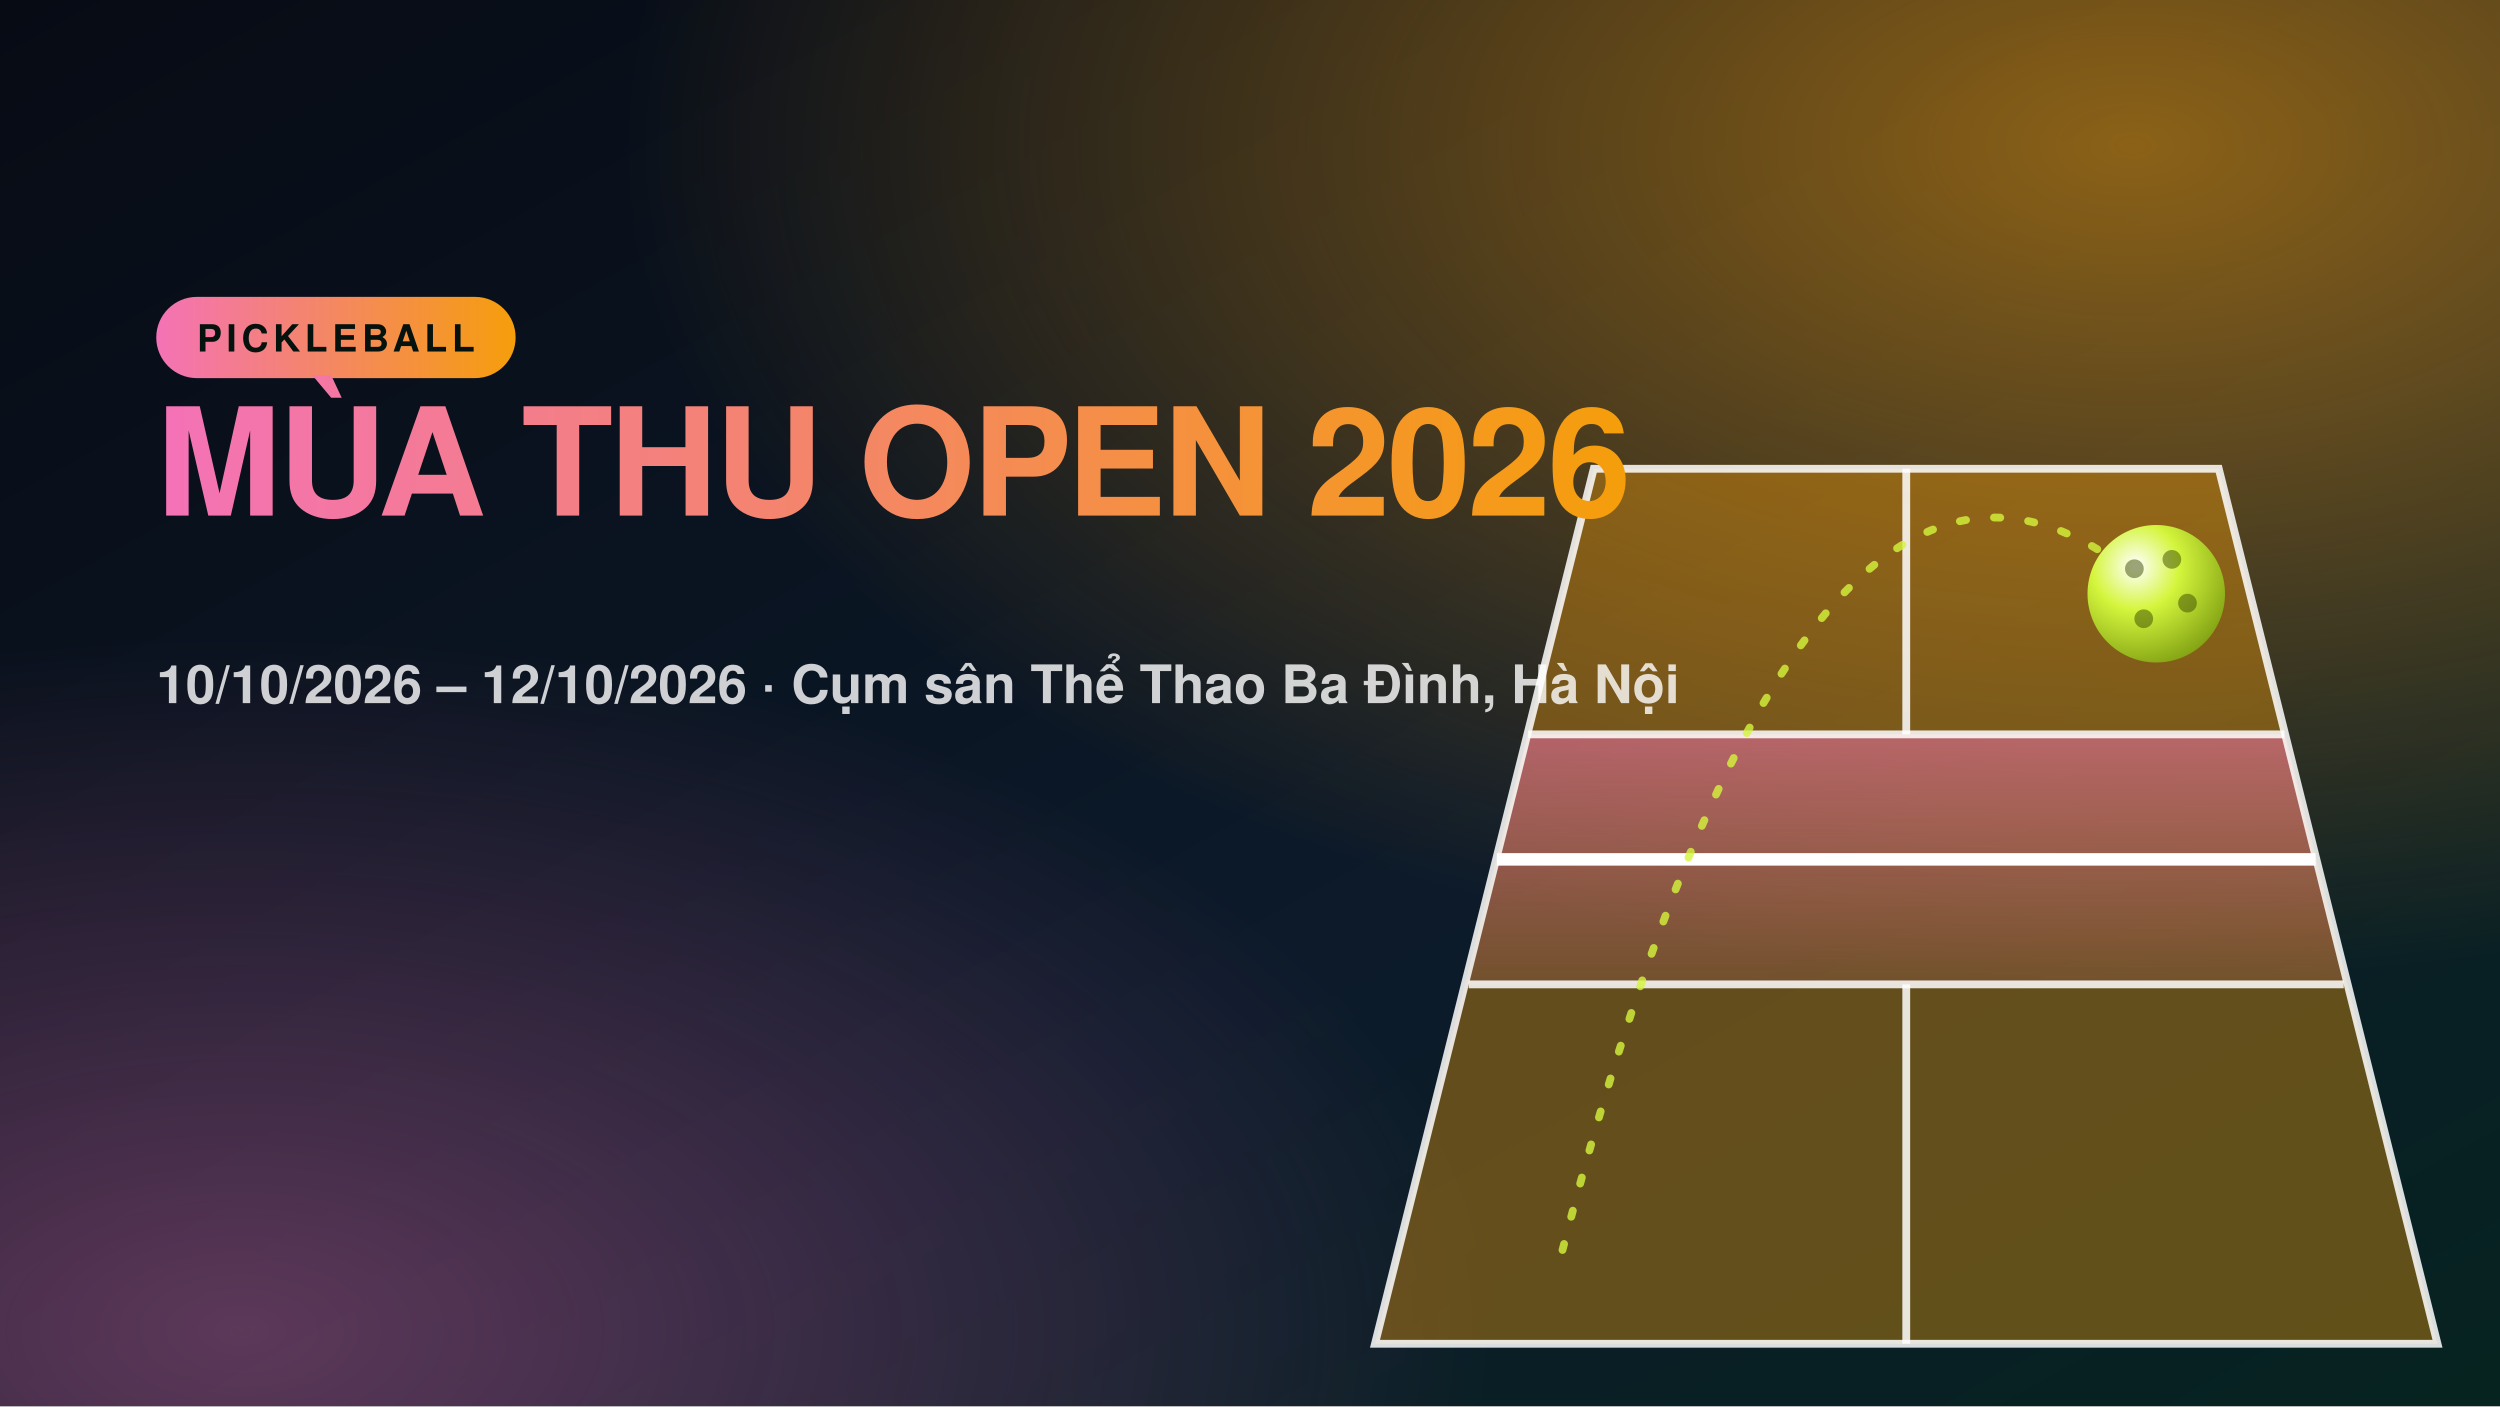
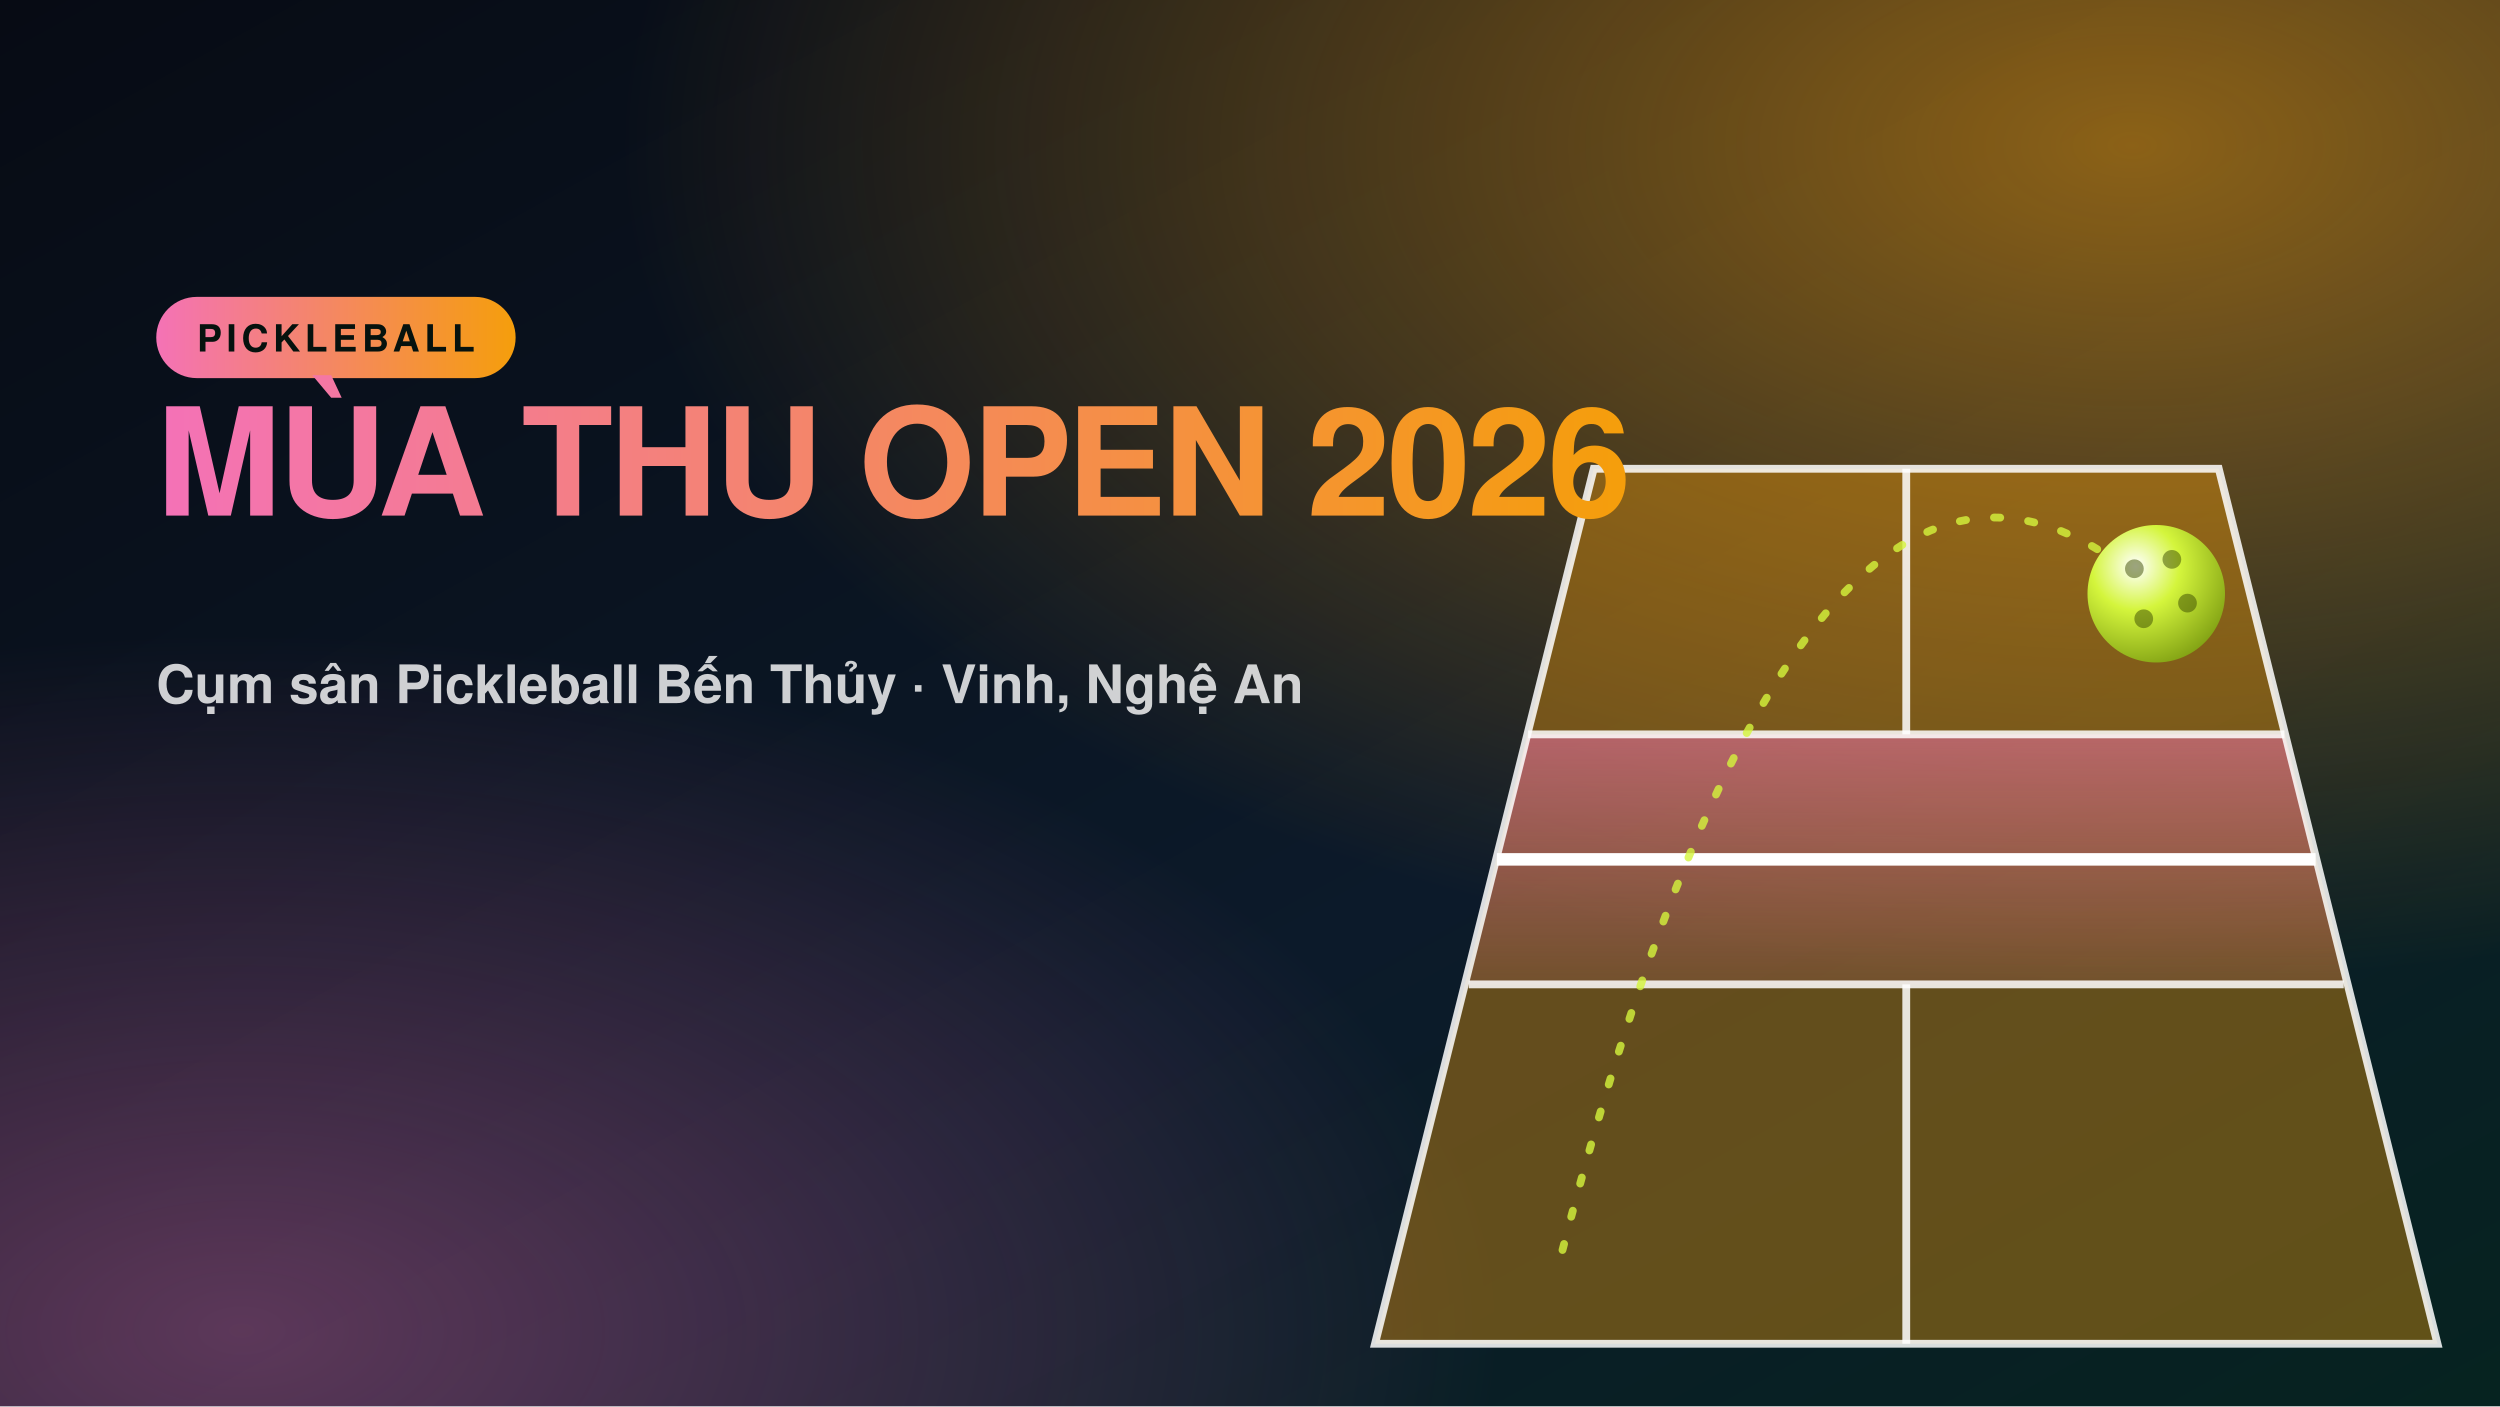
<svg xmlns="http://www.w3.org/2000/svg" width="1600" height="900" viewBox="0 0 1600 900">
  <defs>
    <linearGradient id="bg" x1="0" y1="0" x2="1" y2="1">
      <stop offset="0" stop-color="#070B14" />
      <stop offset=".6" stop-color="#0C1A2A" />
      <stop offset="1" stop-color="#062320" />
    </linearGradient>
    <radialGradient id="glow1" cx=".85" cy=".1" r=".6">
      <stop offset="0" stop-color="#F59E0B" stop-opacity=".55" />
      <stop offset="1" stop-color="#F59E0B" stop-opacity="0" />
    </radialGradient>
    <radialGradient id="glow2" cx=".1" cy=".95" r=".5">
      <stop offset="0" stop-color="#F472B6" stop-opacity=".35" />
      <stop offset="1" stop-color="#F472B6" stop-opacity="0" />
    </radialGradient>
    <linearGradient id="title" x1="0" y1="0" x2="1" y2="0">
      <stop offset="0" stop-color="#F472B6" />
      <stop offset="1" stop-color="#F59E0B" />
    </linearGradient>
    <linearGradient id="kit" x1="0" y1="0" x2="0" y2="1">
      <stop offset="0" stop-color="#F472B6" stop-opacity=".5" />
      <stop offset="1" stop-color="#F472B6" stop-opacity=".1" />
    </linearGradient>
    <radialGradient id="ball" cx=".35" cy=".3" r=".8">
      <stop offset="0" stop-color="#fff" />
      <stop offset=".4" stop-color="#D4F53C" />
      <stop offset="1" stop-color="#7A9A10" />
    </radialGradient>
  </defs>
  <rect width="1600" height="900" fill="url(#bg)" />
  <rect width="1600" height="900" fill="url(#glow1)" />
  <rect width="1600" height="900" fill="url(#glow2)" />
  <g transform="translate(860 240)">
    <polygon points="160,60 560,60 700,620 20,620" fill="#F59E0B" fill-opacity=".38" />
    <polygon points="118,230 602,230 640,390 80,390" fill="url(#kit)" />
    <g fill="none" stroke="#fff" stroke-opacity=".85" stroke-width="5">
      <polygon points="160,60 560,60 700,620 20,620" />
      <line x1="118" y1="230" x2="602" y2="230" />
      <line x1="80" y1="390" x2="640" y2="390" />
      <line x1="360" y1="60" x2="360" y2="230" />
      <line x1="360" y1="390" x2="360" y2="620" />
    </g>
    <line x1="98" y1="310" x2="622" y2="310" stroke="#fff" stroke-width="8" />
    <path d="M140 560 Q 300 -60 520 140" fill="none" stroke="#D4F53C" stroke-opacity=".8" stroke-width="5" stroke-dasharray="4 18" stroke-linecap="round" />
    <circle cx="520" cy="140" r="44" fill="url(#ball)" />
    <g fill="#3A4A00" fill-opacity=".5">
      <circle cx="506" cy="124" r="6" />
      <circle cx="530" cy="118" r="6" />
      <circle cx="540" cy="146" r="6" />
      <circle cx="512" cy="156" r="6" />
    </g>
  </g>
  <rect x="100" y="190" width="230" height="52" rx="26" fill="url(#title)" />
  <text x="215" y="225" text-anchor="middle" font-family="'Be Vietnam Pro', 'Helvetica Neue', Helvetica, Arial, sans-serif" font-size="24" font-weight="800" fill="#06120E" letter-spacing="3">PICKLEBALL</text>
  <text x="100" y="330" font-family="'Be Vietnam Pro', 'Helvetica Neue', Helvetica, Arial, sans-serif" font-size="96" font-weight="800" fill="url(#title)" letter-spacing="-2">MÙA THU OPEN 2026</text>
-   <text x="100" y="450" font-family="'Be Vietnam Pro', 'Helvetica Neue', Helvetica, Arial, sans-serif" font-size="34" font-weight="600" fill="#fff" fill-opacity=".8">10/10/2026 – 12/10/2026  ·  Cụm sân Thể Thao Ba Đình, Hà Nội</text>
+   <text x="100" y="450" font-family="'Be Vietnam Pro', 'Helvetica Neue', Helvetica, Arial, sans-serif" font-size="34" font-weight="600" fill="#fff" fill-opacity=".8">Cụm sân Pickleball Bến Thủy  ·  Vinh, Nghệ An</text>
</svg>
